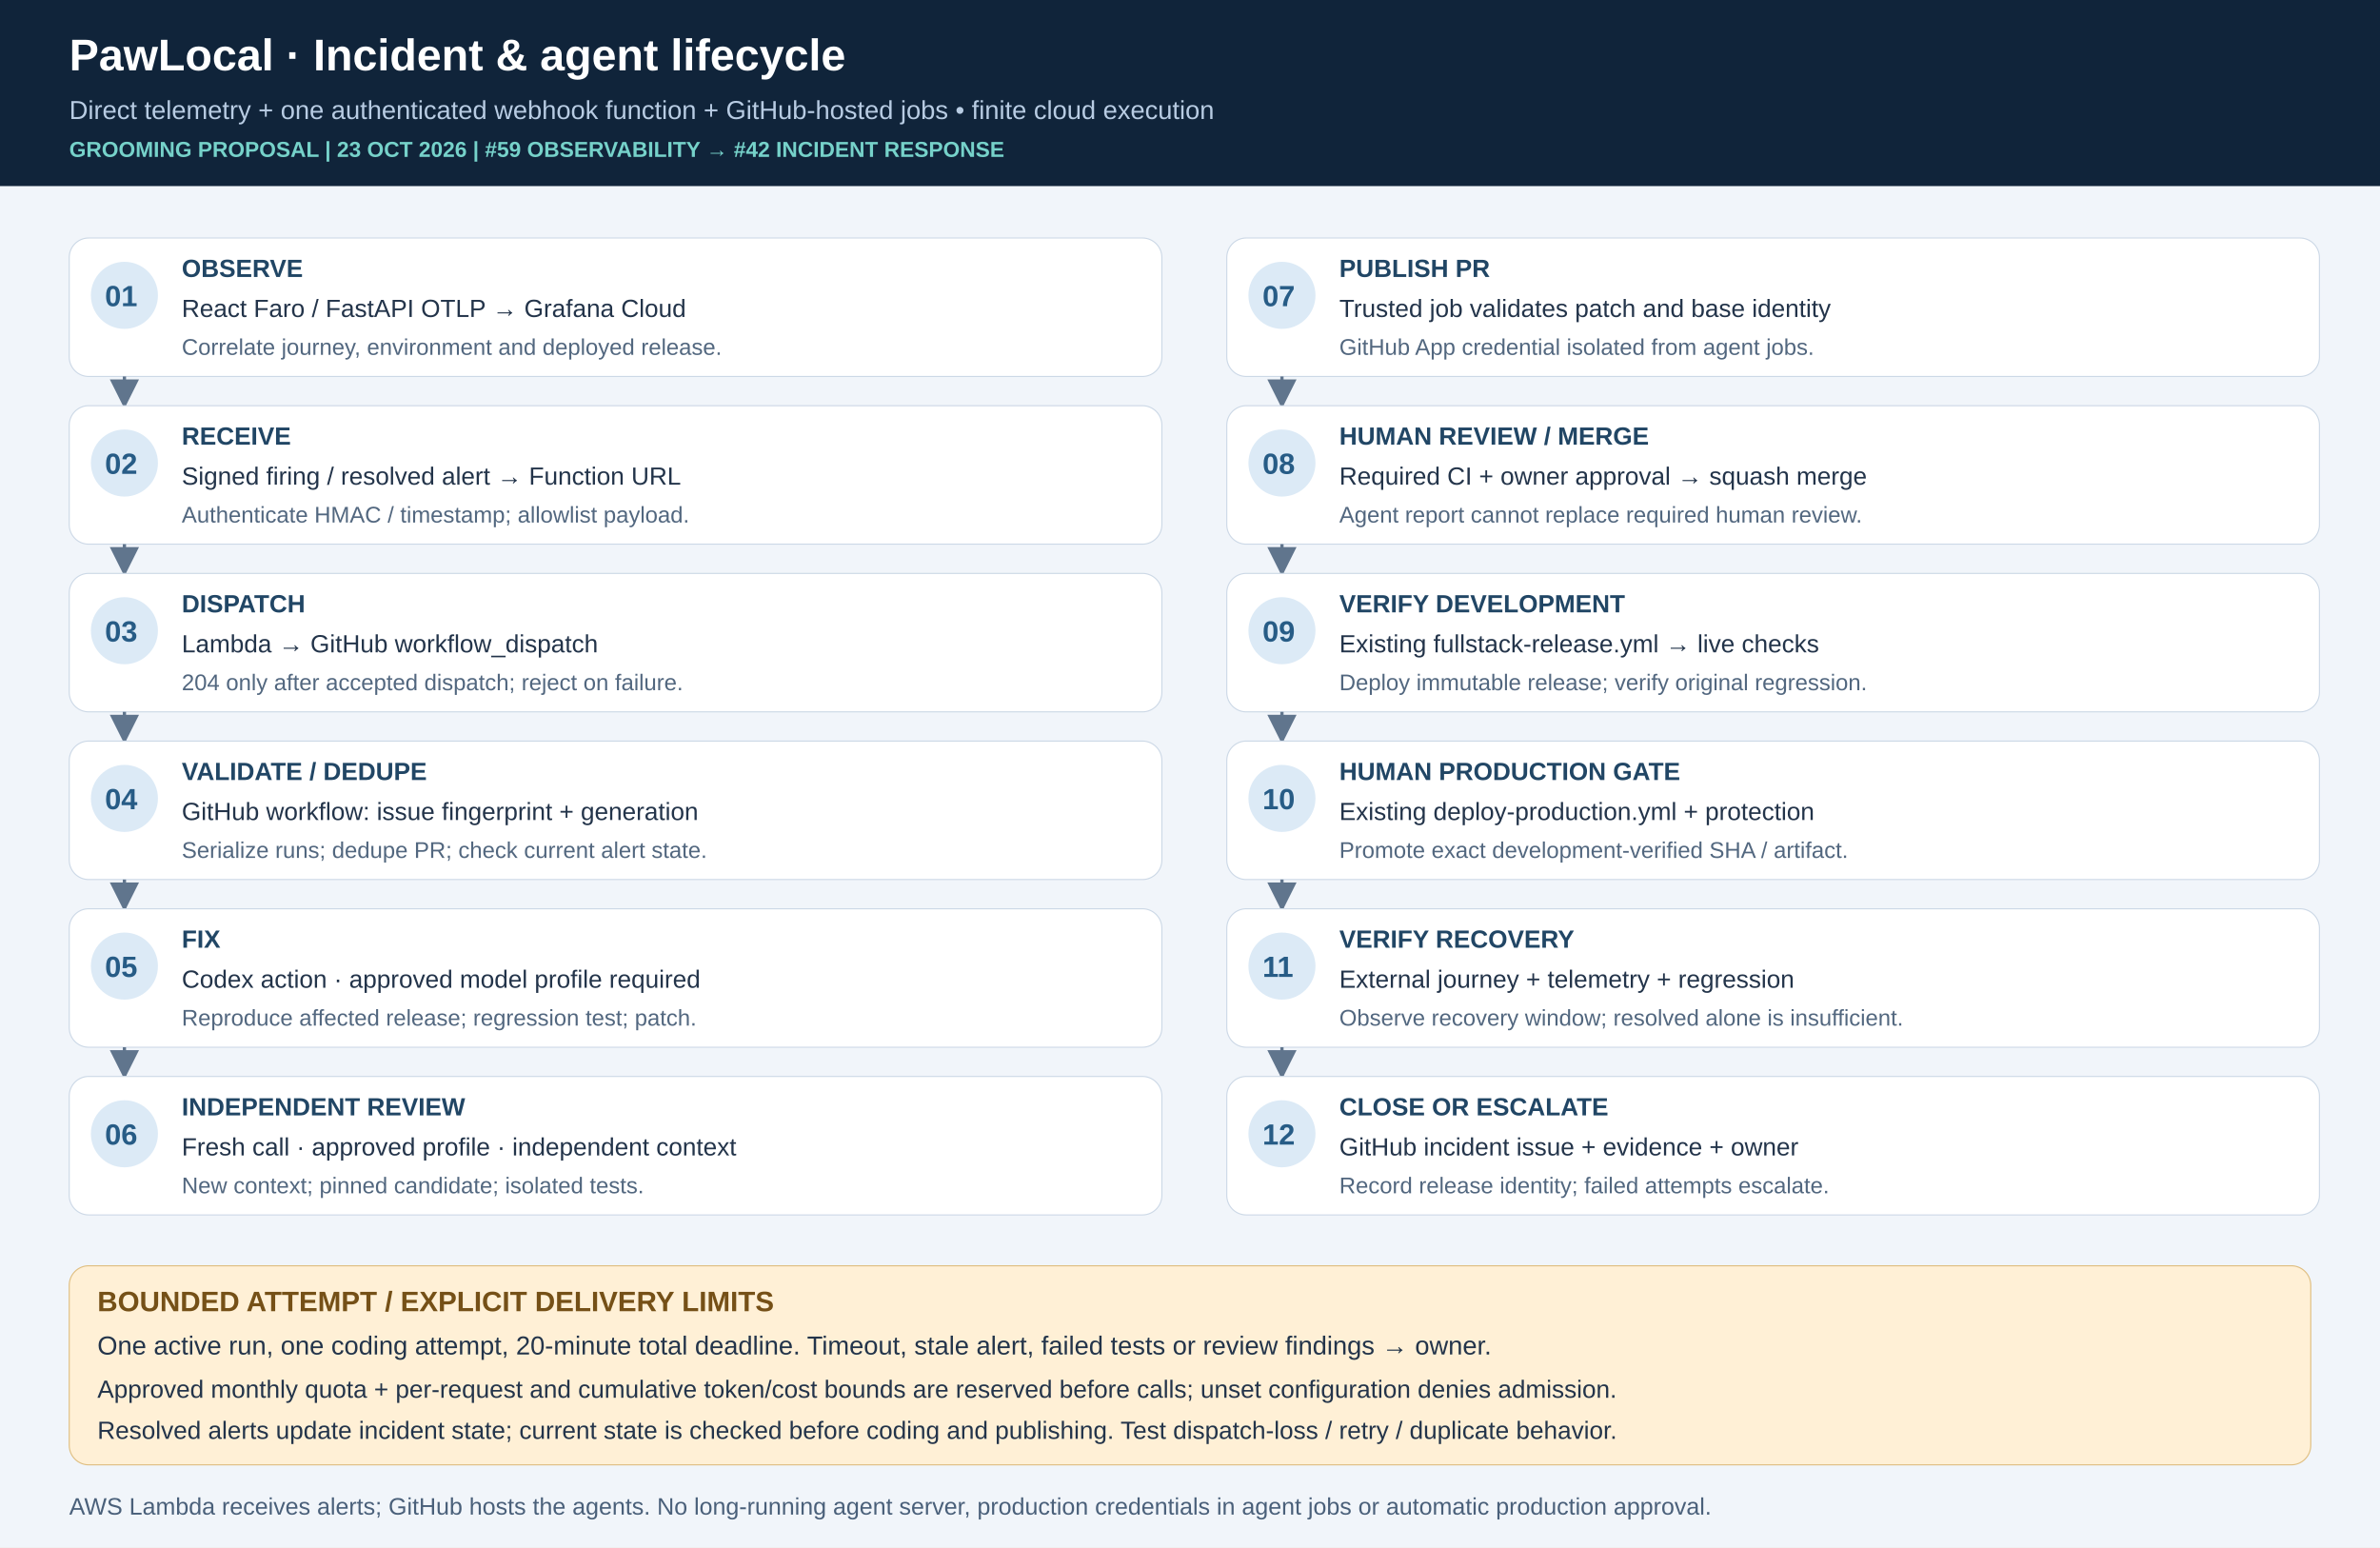
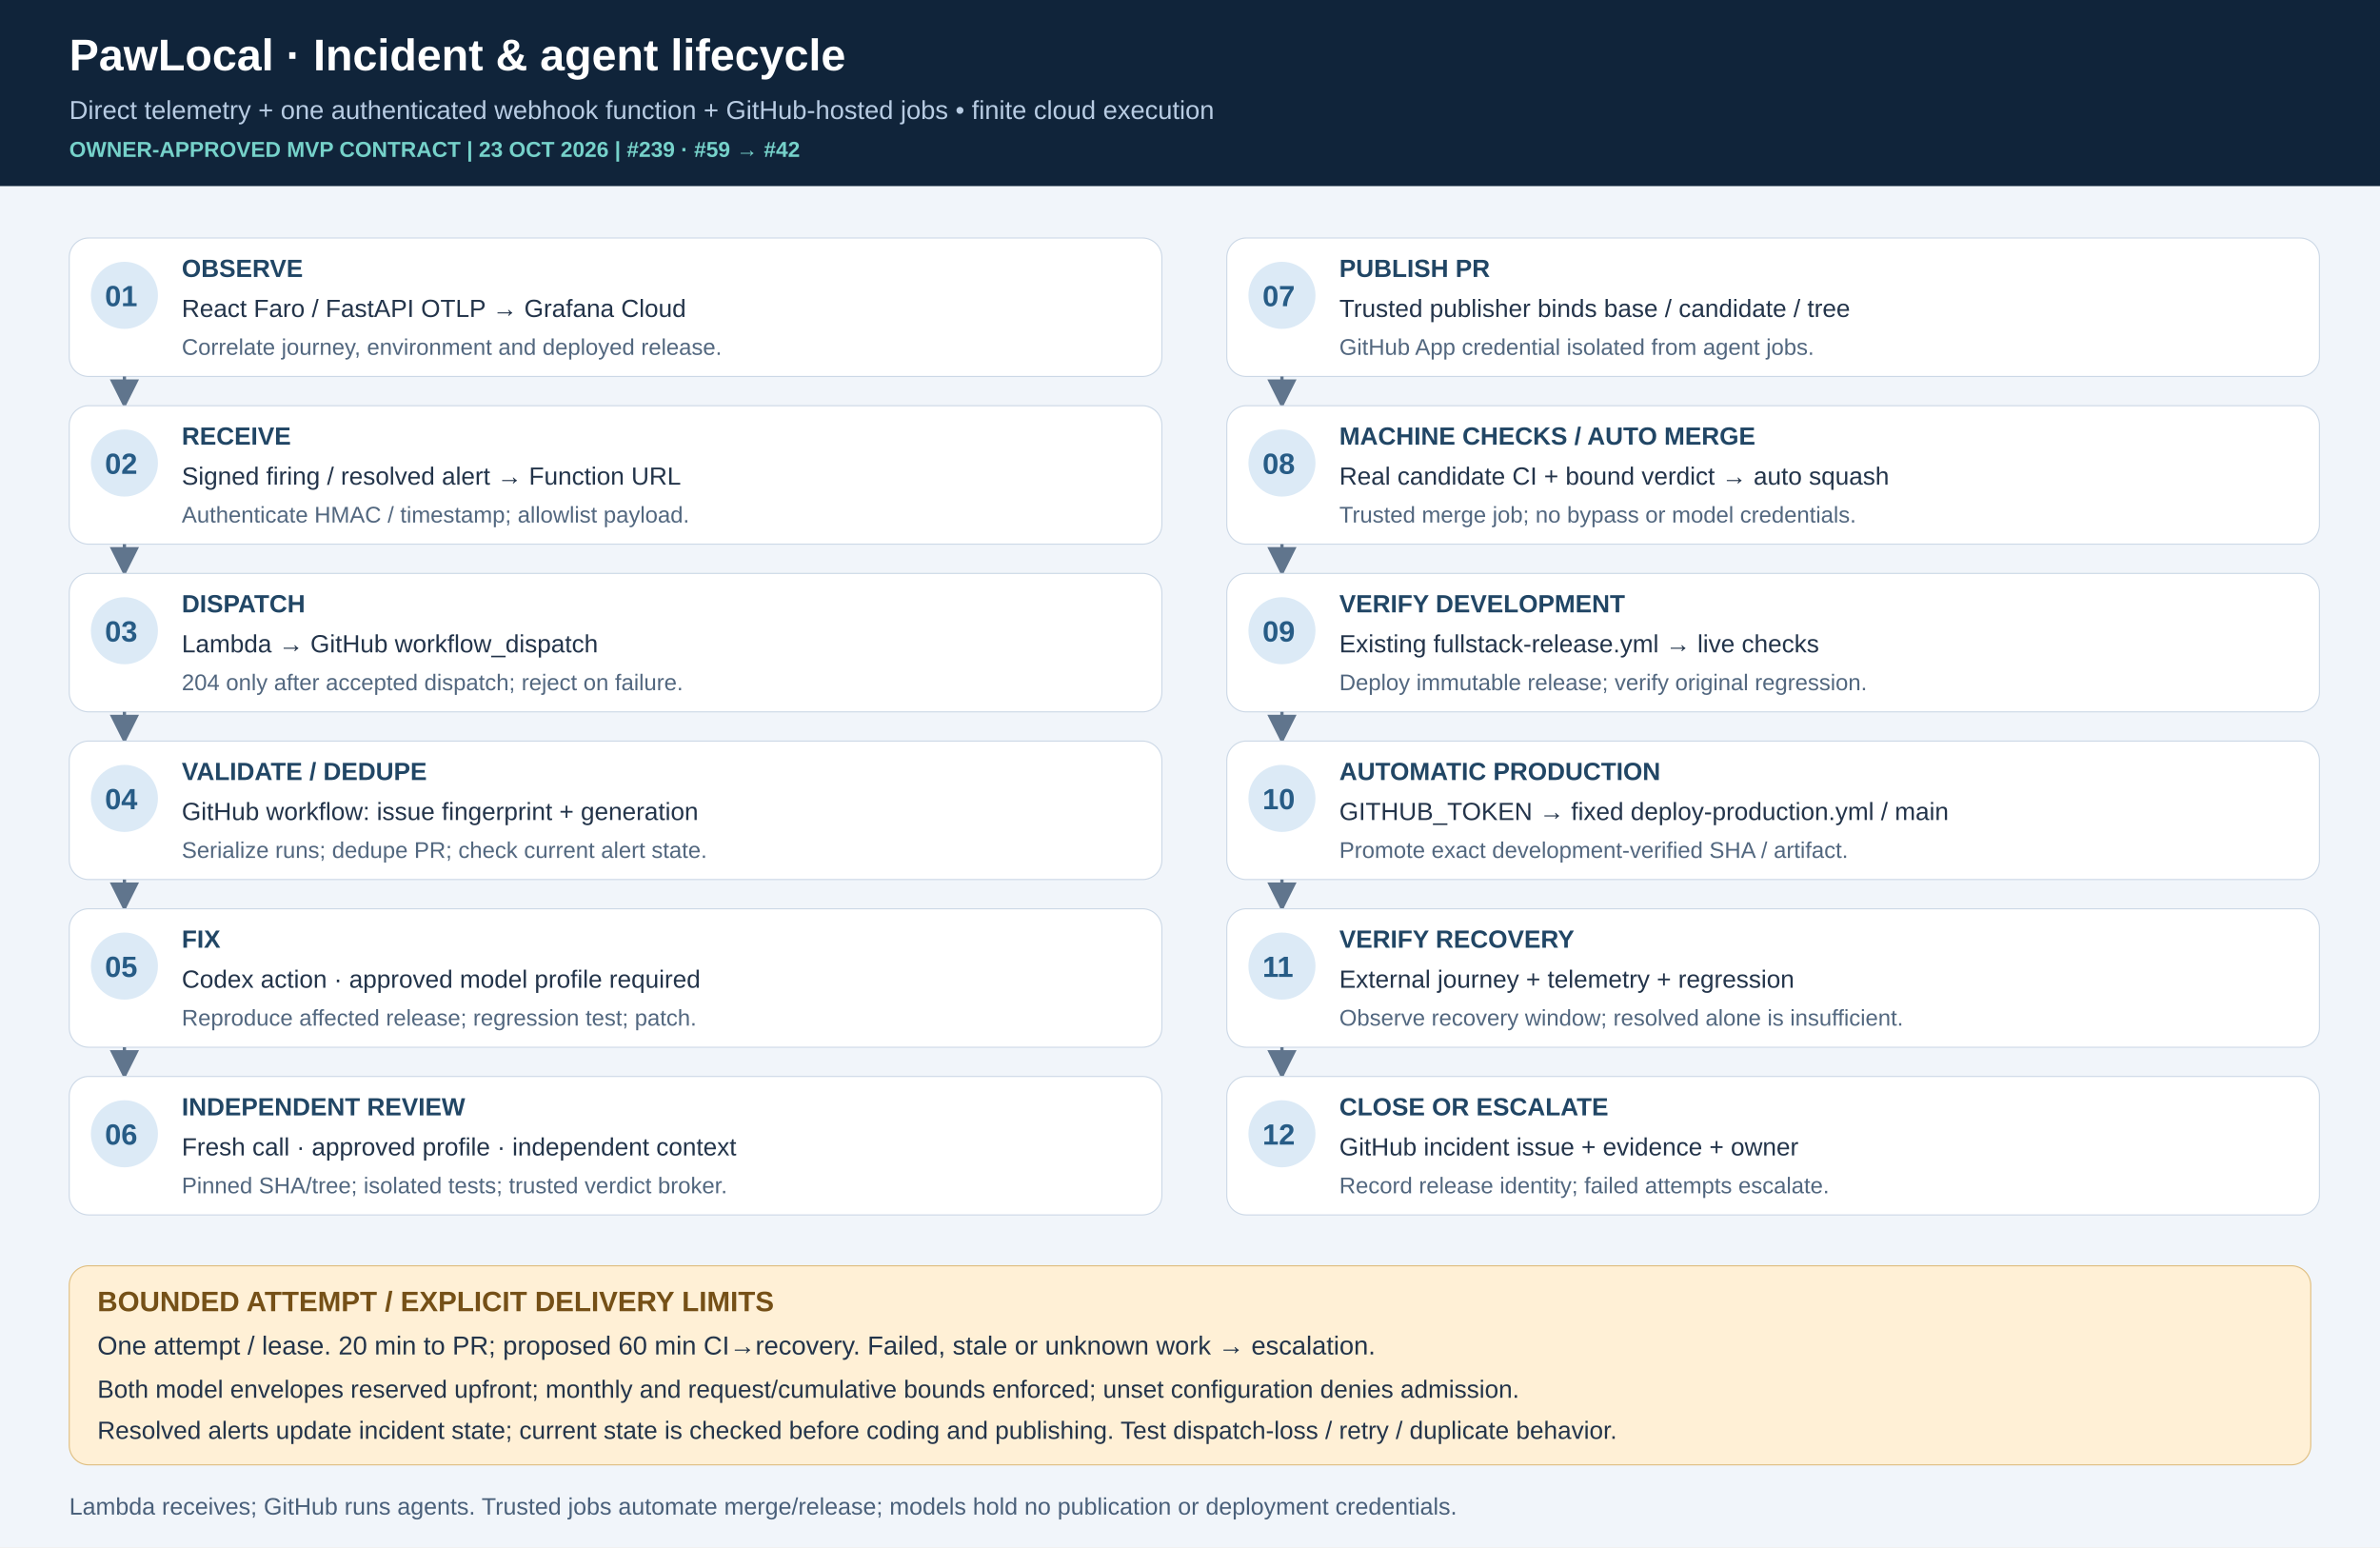
<svg xmlns="http://www.w3.org/2000/svg" width="2200" height="1430" viewBox="0 0 2200 1430" role="img" aria-label="PawLocal · Incident &amp; agent lifecycle">
  <defs>
    <marker id="arrow" viewBox="0 0 10 10" refX="9" refY="5" markerWidth="9" markerHeight="9" orient="auto-start-reverse">
      <path d="M0,0 L10,5 L0,10Z" fill="#60758d" />
    </marker>
  </defs>
  <g font-family="Segoe UI,Arial,sans-serif">
    <rect x="0" y="0" width="2200" height="1430" rx="0" fill="#f1f5fa" stroke="none" />
    <rect x="0" y="0" width="2200" height="172" rx="0" fill="#10243a" stroke="none" />
    <text x="64" y="65" font-size="41" fill="#ffffff" font-weight="700">PawLocal · Incident &amp; agent lifecycle</text>
    <text x="64" y="110" font-size="24" fill="#b8cce3" font-weight="400">Direct telemetry + one authenticated webhook function + GitHub-hosted jobs • finite cloud execution</text>
-     <text x="64" y="145" font-size="20" fill="#76d2ca" font-weight="600">GROOMING PROPOSAL  |  23 OCT 2026  |  #59 OBSERVABILITY → #42 INCIDENT RESPONSE</text>
+     <text x="64" y="145" font-size="20" fill="#76d2ca" font-weight="600">OWNER-APPROVED MVP CONTRACT  |  23 OCT 2026  |  #239 · #59 → #42</text>
    <rect x="64" y="220" width="1010" height="128" rx="18" fill="#ffffff" stroke="#ccd8e6" />
    <rect x="84" y="242" width="62" height="62" rx="31" fill="#dceaf6" stroke="none" />
    <text x="97" y="283" font-size="27" fill="#275c86" font-weight="700">01</text>
    <text x="168" y="256" font-size="23" fill="#214665" font-weight="700">OBSERVE</text>
    <text x="168" y="293" font-size="23" fill="#23344a" font-weight="400">React Faro / FastAPI OTLP → Grafana Cloud</text>
    <text x="168" y="328" font-size="21" fill="#52677f" font-weight="400">Correlate journey, environment and deployed release.</text>
    <path d="M115,348 L115,375" stroke="#60758d" stroke-width="3" fill="none" marker-end="url(#arrow)" />
    <rect x="64" y="375" width="1010" height="128" rx="18" fill="#ffffff" stroke="#ccd8e6" />
    <rect x="84" y="397" width="62" height="62" rx="31" fill="#dceaf6" stroke="none" />
    <text x="97" y="438" font-size="27" fill="#275c86" font-weight="700">02</text>
    <text x="168" y="411" font-size="23" fill="#214665" font-weight="700">RECEIVE</text>
    <text x="168" y="448" font-size="23" fill="#23344a" font-weight="400">Signed firing / resolved alert → Function URL</text>
    <text x="168" y="483" font-size="21" fill="#52677f" font-weight="400">Authenticate HMAC / timestamp; allowlist payload.</text>
    <path d="M115,503 L115,530" stroke="#60758d" stroke-width="3" fill="none" marker-end="url(#arrow)" />
    <rect x="64" y="530" width="1010" height="128" rx="18" fill="#ffffff" stroke="#ccd8e6" />
    <rect x="84" y="552" width="62" height="62" rx="31" fill="#dceaf6" stroke="none" />
    <text x="97" y="593" font-size="27" fill="#275c86" font-weight="700">03</text>
    <text x="168" y="566" font-size="23" fill="#214665" font-weight="700">DISPATCH</text>
    <text x="168" y="603" font-size="23" fill="#23344a" font-weight="400">Lambda → GitHub workflow_dispatch</text>
    <text x="168" y="638" font-size="21" fill="#52677f" font-weight="400">204 only after accepted dispatch; reject on failure.</text>
    <path d="M115,658 L115,685" stroke="#60758d" stroke-width="3" fill="none" marker-end="url(#arrow)" />
    <rect x="64" y="685" width="1010" height="128" rx="18" fill="#ffffff" stroke="#ccd8e6" />
    <rect x="84" y="707" width="62" height="62" rx="31" fill="#dceaf6" stroke="none" />
    <text x="97" y="748" font-size="27" fill="#275c86" font-weight="700">04</text>
    <text x="168" y="721" font-size="23" fill="#214665" font-weight="700">VALIDATE / DEDUPE</text>
    <text x="168" y="758" font-size="23" fill="#23344a" font-weight="400">GitHub workflow: issue fingerprint + generation</text>
    <text x="168" y="793" font-size="21" fill="#52677f" font-weight="400">Serialize runs; dedupe PR; check current alert state.</text>
    <path d="M115,813 L115,840" stroke="#60758d" stroke-width="3" fill="none" marker-end="url(#arrow)" />
    <rect x="64" y="840" width="1010" height="128" rx="18" fill="#ffffff" stroke="#ccd8e6" />
    <rect x="84" y="862" width="62" height="62" rx="31" fill="#dceaf6" stroke="none" />
    <text x="97" y="903" font-size="27" fill="#275c86" font-weight="700">05</text>
    <text x="168" y="876" font-size="23" fill="#214665" font-weight="700">FIX</text>
    <text x="168" y="913" font-size="23" fill="#23344a" font-weight="400">Codex action · approved model profile required</text>
    <text x="168" y="948" font-size="21" fill="#52677f" font-weight="400">Reproduce affected release; regression test; patch.</text>
    <path d="M115,968 L115,995" stroke="#60758d" stroke-width="3" fill="none" marker-end="url(#arrow)" />
    <rect x="64" y="995" width="1010" height="128" rx="18" fill="#ffffff" stroke="#ccd8e6" />
    <rect x="84" y="1017" width="62" height="62" rx="31" fill="#dceaf6" stroke="none" />
    <text x="97" y="1058" font-size="27" fill="#275c86" font-weight="700">06</text>
    <text x="168" y="1031" font-size="23" fill="#214665" font-weight="700">INDEPENDENT REVIEW</text>
    <text x="168" y="1068" font-size="23" fill="#23344a" font-weight="400">Fresh call · approved profile · independent context</text>
-     <text x="168" y="1103" font-size="21" fill="#52677f" font-weight="400">New context; pinned candidate; isolated tests.</text>
+     <text x="168" y="1103" font-size="21" fill="#52677f" font-weight="400">Pinned SHA/tree; isolated tests; trusted verdict broker.</text>
    <rect x="1134" y="220" width="1010" height="128" rx="18" fill="#ffffff" stroke="#ccd8e6" />
    <rect x="1154" y="242" width="62" height="62" rx="31" fill="#dceaf6" stroke="none" />
    <text x="1167" y="283" font-size="27" fill="#275c86" font-weight="700">07</text>
    <text x="1238" y="256" font-size="23" fill="#214665" font-weight="700">PUBLISH PR</text>
-     <text x="1238" y="293" font-size="23" fill="#23344a" font-weight="400">Trusted job validates patch and base identity</text>
+     <text x="1238" y="293" font-size="23" fill="#23344a" font-weight="400">Trusted publisher binds base / candidate / tree</text>
    <text x="1238" y="328" font-size="21" fill="#52677f" font-weight="400">GitHub App credential isolated from agent jobs.</text>
    <path d="M1185,348 L1185,375" stroke="#60758d" stroke-width="3" fill="none" marker-end="url(#arrow)" />
    <rect x="1134" y="375" width="1010" height="128" rx="18" fill="#ffffff" stroke="#ccd8e6" />
    <rect x="1154" y="397" width="62" height="62" rx="31" fill="#dceaf6" stroke="none" />
    <text x="1167" y="438" font-size="27" fill="#275c86" font-weight="700">08</text>
-     <text x="1238" y="411" font-size="23" fill="#214665" font-weight="700">HUMAN REVIEW / MERGE</text>
-     <text x="1238" y="448" font-size="23" fill="#23344a" font-weight="400">Required CI + owner approval → squash merge</text>
-     <text x="1238" y="483" font-size="21" fill="#52677f" font-weight="400">Agent report cannot replace required human review.</text>
+     <text x="1238" y="411" font-size="23" fill="#214665" font-weight="700">MACHINE CHECKS / AUTO MERGE</text>
+     <text x="1238" y="448" font-size="23" fill="#23344a" font-weight="400">Real candidate CI + bound verdict → auto squash</text>
+     <text x="1238" y="483" font-size="21" fill="#52677f" font-weight="400">Trusted merge job; no bypass or model credentials.</text>
    <path d="M1185,503 L1185,530" stroke="#60758d" stroke-width="3" fill="none" marker-end="url(#arrow)" />
    <rect x="1134" y="530" width="1010" height="128" rx="18" fill="#ffffff" stroke="#ccd8e6" />
    <rect x="1154" y="552" width="62" height="62" rx="31" fill="#dceaf6" stroke="none" />
    <text x="1167" y="593" font-size="27" fill="#275c86" font-weight="700">09</text>
    <text x="1238" y="566" font-size="23" fill="#214665" font-weight="700">VERIFY DEVELOPMENT</text>
    <text x="1238" y="603" font-size="23" fill="#23344a" font-weight="400">Existing fullstack-release.yml → live checks</text>
    <text x="1238" y="638" font-size="21" fill="#52677f" font-weight="400">Deploy immutable release; verify original regression.</text>
    <path d="M1185,658 L1185,685" stroke="#60758d" stroke-width="3" fill="none" marker-end="url(#arrow)" />
    <rect x="1134" y="685" width="1010" height="128" rx="18" fill="#ffffff" stroke="#ccd8e6" />
    <rect x="1154" y="707" width="62" height="62" rx="31" fill="#dceaf6" stroke="none" />
    <text x="1167" y="748" font-size="27" fill="#275c86" font-weight="700">10</text>
-     <text x="1238" y="721" font-size="23" fill="#214665" font-weight="700">HUMAN PRODUCTION GATE</text>
-     <text x="1238" y="758" font-size="23" fill="#23344a" font-weight="400">Existing deploy-production.yml + protection</text>
+     <text x="1238" y="721" font-size="23" fill="#214665" font-weight="700">AUTOMATIC PRODUCTION</text>
+     <text x="1238" y="758" font-size="23" fill="#23344a" font-weight="400">GITHUB_TOKEN → fixed deploy-production.yml / main</text>
    <text x="1238" y="793" font-size="21" fill="#52677f" font-weight="400">Promote exact development-verified SHA / artifact.</text>
    <path d="M1185,813 L1185,840" stroke="#60758d" stroke-width="3" fill="none" marker-end="url(#arrow)" />
    <rect x="1134" y="840" width="1010" height="128" rx="18" fill="#ffffff" stroke="#ccd8e6" />
    <rect x="1154" y="862" width="62" height="62" rx="31" fill="#dceaf6" stroke="none" />
    <text x="1167" y="903" font-size="27" fill="#275c86" font-weight="700">11</text>
    <text x="1238" y="876" font-size="23" fill="#214665" font-weight="700">VERIFY RECOVERY</text>
    <text x="1238" y="913" font-size="23" fill="#23344a" font-weight="400">External journey + telemetry + regression</text>
    <text x="1238" y="948" font-size="21" fill="#52677f" font-weight="400">Observe recovery window; resolved alone is insufficient.</text>
    <path d="M1185,968 L1185,995" stroke="#60758d" stroke-width="3" fill="none" marker-end="url(#arrow)" />
    <rect x="1134" y="995" width="1010" height="128" rx="18" fill="#ffffff" stroke="#ccd8e6" />
    <rect x="1154" y="1017" width="62" height="62" rx="31" fill="#dceaf6" stroke="none" />
    <text x="1167" y="1058" font-size="27" fill="#275c86" font-weight="700">12</text>
    <text x="1238" y="1031" font-size="23" fill="#214665" font-weight="700">CLOSE OR ESCALATE</text>
    <text x="1238" y="1068" font-size="23" fill="#23344a" font-weight="400">GitHub incident issue + evidence + owner</text>
    <text x="1238" y="1103" font-size="21" fill="#52677f" font-weight="400">Record release identity; failed attempts escalate.</text>
    <rect x="64" y="1170" width="2072" height="184" rx="18" fill="#fff0d6" stroke="#dfbe80" />
    <text x="90" y="1212" font-size="26" fill="#755017" font-weight="700">BOUNDED ATTEMPT / EXPLICIT DELIVERY LIMITS</text>
-     <text x="90" y="1252" font-size="24" fill="#23344a" font-weight="400">One active run, one coding attempt, 20-minute total deadline. Timeout, stale alert, failed tests or review findings → owner.</text>
-     <text x="90" y="1292" font-size="23" fill="#23344a" font-weight="400">Approved monthly quota + per-request and cumulative token/cost bounds are reserved before calls; unset configuration denies admission.</text>
+     <text x="90" y="1252" font-size="24" fill="#23344a" font-weight="400">One attempt / lease. 20 min to PR; proposed 60 min CI→recovery. Failed, stale or unknown work → escalation.</text>
+     <text x="90" y="1292" font-size="23" fill="#23344a" font-weight="400">Both model envelopes reserved upfront; monthly and request/cumulative bounds enforced; unset configuration denies admission.</text>
    <text x="90" y="1330" font-size="23" fill="#23344a" font-weight="400">Resolved alerts update incident state; current state is checked before coding and publishing. Test dispatch-loss / retry / duplicate behavior.</text>
-     <text x="64" y="1400" font-size="22" fill="#4a607a" font-weight="400">AWS Lambda receives alerts; GitHub hosts the agents. No long-running agent server, production credentials in agent jobs or automatic production approval.</text>
+     <text x="64" y="1400" font-size="22" fill="#4a607a" font-weight="400">Lambda receives; GitHub runs agents. Trusted jobs automate merge/release; models hold no publication or deployment credentials.</text>
  </g>
</svg>
